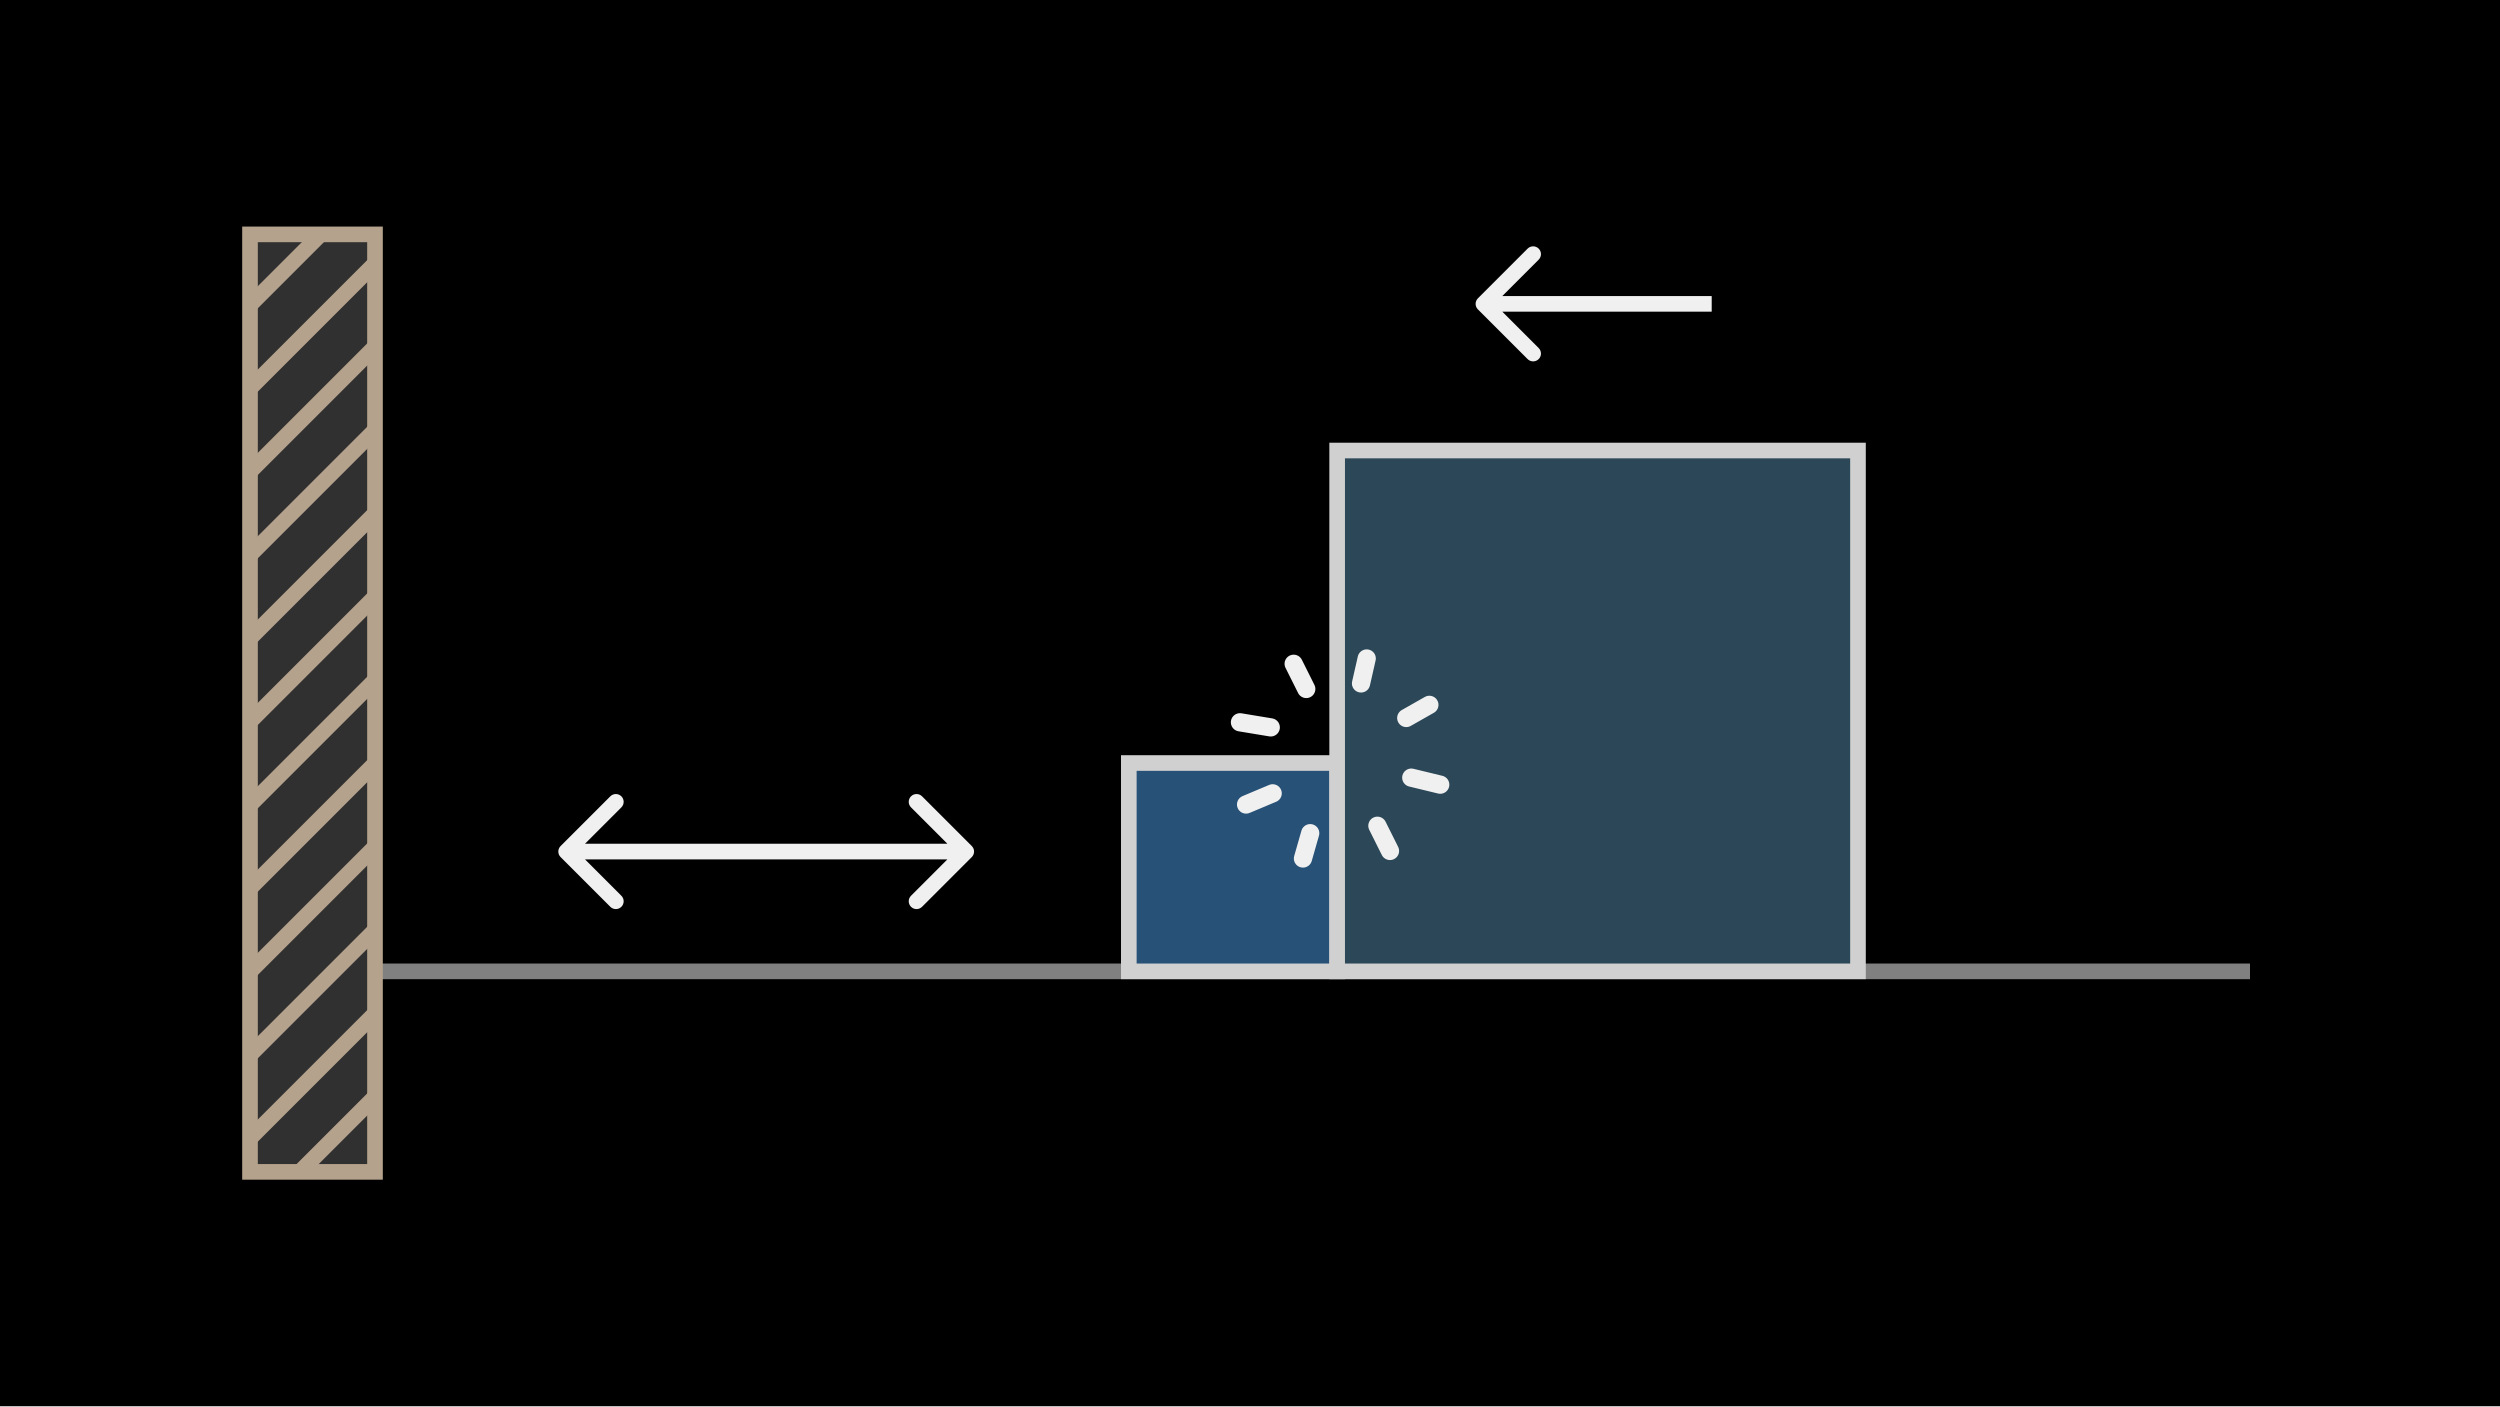
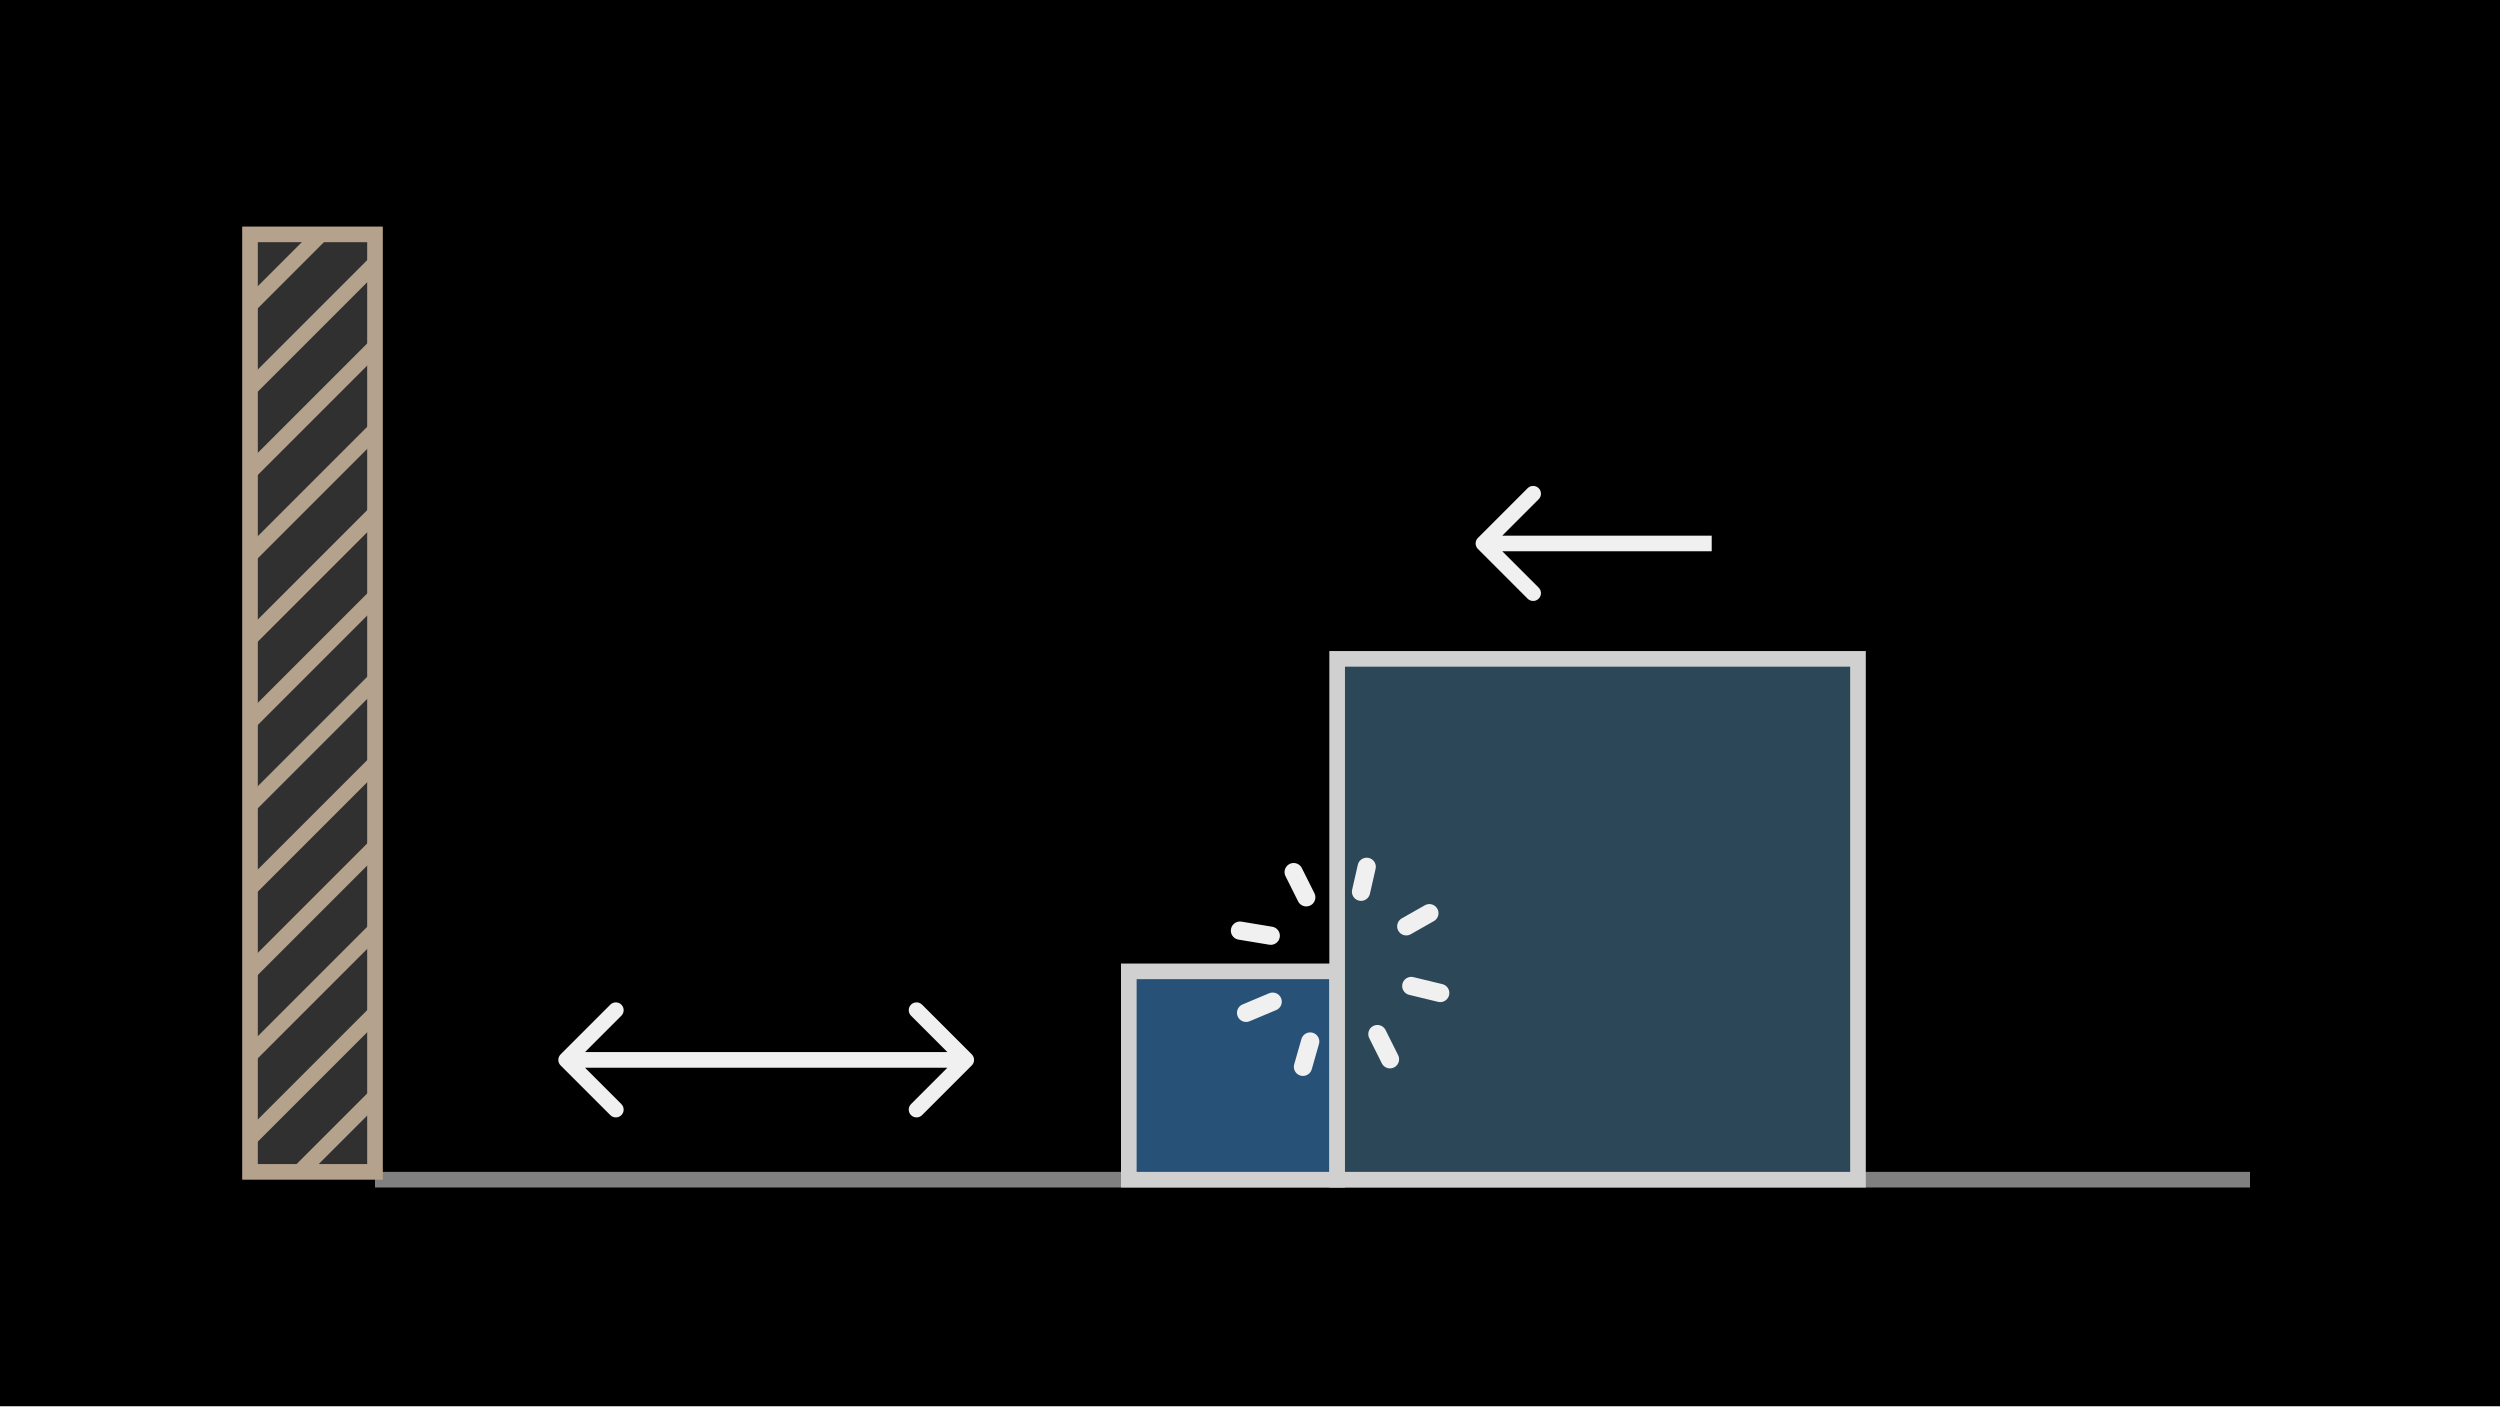
<svg xmlns="http://www.w3.org/2000/svg" width="240" height="135" viewBox="0 0 240 135" fill="none">
  <rect width="240" height="135" fill="black" />
-   <path d="M216 93.25H36" stroke="#808080" stroke-width="1.5" />
-   <rect x="108.366" y="73.25" width="20" height="20" fill="#285177" stroke="#D0D0D0" stroke-width="1.5" />
-   <rect x="128.366" y="43.25" width="50" height="50" fill="#2C4858" stroke="#D0D0D0" stroke-width="1.5" />
-   <path d="M135.001 68.926L137.219 67.666M135.483 74.654L138.261 75.328M132.23 79.272L133.438 81.69M125.779 79.986L125.085 82.415M122.176 76.16L119.624 77.233M121.992 69.829L119.037 69.34M130.659 65.609L131.204 63.214M124.192 63.723L125.401 66.141" stroke="#F0F0F0" stroke-width="1.75" stroke-linecap="round" />
-   <path d="M141.879 28.64C141.586 28.933 141.586 29.408 141.879 29.701L146.652 34.474C146.945 34.767 147.42 34.767 147.713 34.474C148.006 34.181 148.006 33.706 147.713 33.413L143.47 29.171L147.713 24.928C148.006 24.635 148.006 24.16 147.713 23.867C147.42 23.575 146.945 23.575 146.652 23.867L141.879 28.64ZM164.323 28.421L142.409 28.421L142.409 29.921L164.323 29.921L164.323 28.421Z" fill="#F0F0F0" />
-   <path d="M93.291 82.28C93.584 81.987 93.584 81.513 93.291 81.22L88.518 76.447C88.225 76.154 87.751 76.154 87.458 76.447C87.165 76.74 87.165 77.215 87.458 77.507L91.7 81.75L87.458 85.993C87.165 86.285 87.165 86.76 87.458 87.053C87.751 87.346 88.225 87.346 88.518 87.053L93.291 82.28ZM53.818 81.22C53.525 81.513 53.525 81.987 53.818 82.28L58.591 87.053C58.884 87.346 59.359 87.346 59.652 87.053C59.945 86.76 59.945 86.285 59.652 85.993L55.409 81.75L59.652 77.507C59.945 77.215 59.945 76.74 59.652 76.447C59.359 76.154 58.884 76.154 58.591 76.447L53.818 81.22ZM92.761 81H54.348V82.5H92.761V81Z" fill="#F0F0F0" />
+   <path d="M216 113.25H36" stroke="#808080" stroke-width="1.5" />
+   <rect x="108.366" y="93.25" width="20" height="20" fill="#285177" stroke="#D0D0D0" stroke-width="1.5" />
+   <rect x="128.366" y="63.25" width="50" height="50" fill="#2C4858" stroke="#D0D0D0" stroke-width="1.5" />
+   <path d="M135.001 88.926L137.219 87.666M135.483 94.654L138.261 95.328M132.23 99.272L133.438 101.69M125.779 99.986L125.085 102.415M122.176 96.16L119.624 97.233M121.992 89.829L119.037 89.34M130.659 85.609L131.204 83.214M124.192 83.723L125.401 86.141" stroke="#F0F0F0" stroke-width="1.75" stroke-linecap="round" />
+   <path d="M141.879 51.641C141.586 51.933 141.586 52.408 141.879 52.701L146.652 57.474C146.945 57.767 147.42 57.767 147.713 57.474C148.006 57.181 148.006 56.706 147.713 56.413L143.47 52.171L147.713 47.928C148.006 47.635 148.006 47.16 147.713 46.867C147.42 46.575 146.945 46.575 146.652 46.867L141.879 51.641ZM164.323 51.421L142.409 51.421L142.409 52.921L164.323 52.921L164.323 51.421Z" fill="#F0F0F0" />
+   <path d="M93.291 102.28C93.584 101.987 93.584 101.513 93.291 101.22L88.518 96.447C88.225 96.154 87.751 96.154 87.458 96.447C87.165 96.74 87.165 97.215 87.458 97.507L91.7 101.75L87.458 105.993C87.165 106.286 87.165 106.76 87.458 107.053C87.751 107.346 88.225 107.346 88.518 107.053L93.291 102.28ZM53.818 101.22C53.525 101.513 53.525 101.987 53.818 102.28L58.591 107.053C58.884 107.346 59.359 107.346 59.652 107.053C59.945 106.76 59.945 106.286 59.652 105.993L55.409 101.75L59.652 97.507C59.945 97.215 59.945 96.74 59.652 96.447C59.359 96.154 58.884 96.154 58.591 96.447L53.818 101.22ZM92.761 101H54.348V102.5H92.761V101Z" fill="#F0F0F0" />
  <rect x="24" y="22.5" width="12" height="90" fill="#303030" stroke="#B5A28C" stroke-width="1.5" />
  <mask id="mask0_1_588" style="mask-type:alpha" maskUnits="userSpaceOnUse" x="24" y="22" width="12" height="91">
    <rect x="24" y="22.5" width="12" height="90" fill="black" />
  </mask>
  <g mask="url(#mask0_1_588)">
    <path d="M24 117.284L36 105.284" stroke="#B5A28C" stroke-width="1.5" />
    <path d="M24 109.284L36 97.284" stroke="#B5A28C" stroke-width="1.5" />
    <path d="M24 101.284L36 89.284" stroke="#B5A28C" stroke-width="1.5" />
    <path d="M24 93.284L36 81.284" stroke="#B5A28C" stroke-width="1.5" />
    <path d="M24 69.284L36 57.284" stroke="#B5A28C" stroke-width="1.5" />
    <path d="M24 45.284L36 33.284" stroke="#B5A28C" stroke-width="1.5" />
    <path d="M24 85.284L36 73.284" stroke="#B5A28C" stroke-width="1.5" />
    <path d="M24 61.284L36 49.284" stroke="#B5A28C" stroke-width="1.5" />
    <path d="M24 37.284L36 25.284" stroke="#B5A28C" stroke-width="1.5" />
    <path d="M24 77.284L36 65.284" stroke="#B5A28C" stroke-width="1.5" />
    <path d="M24 53.284L36 41.284" stroke="#B5A28C" stroke-width="1.5" />
    <path d="M24 29.284L36 17.284" stroke="#B5A28C" stroke-width="1.5" />
  </g>
</svg>
